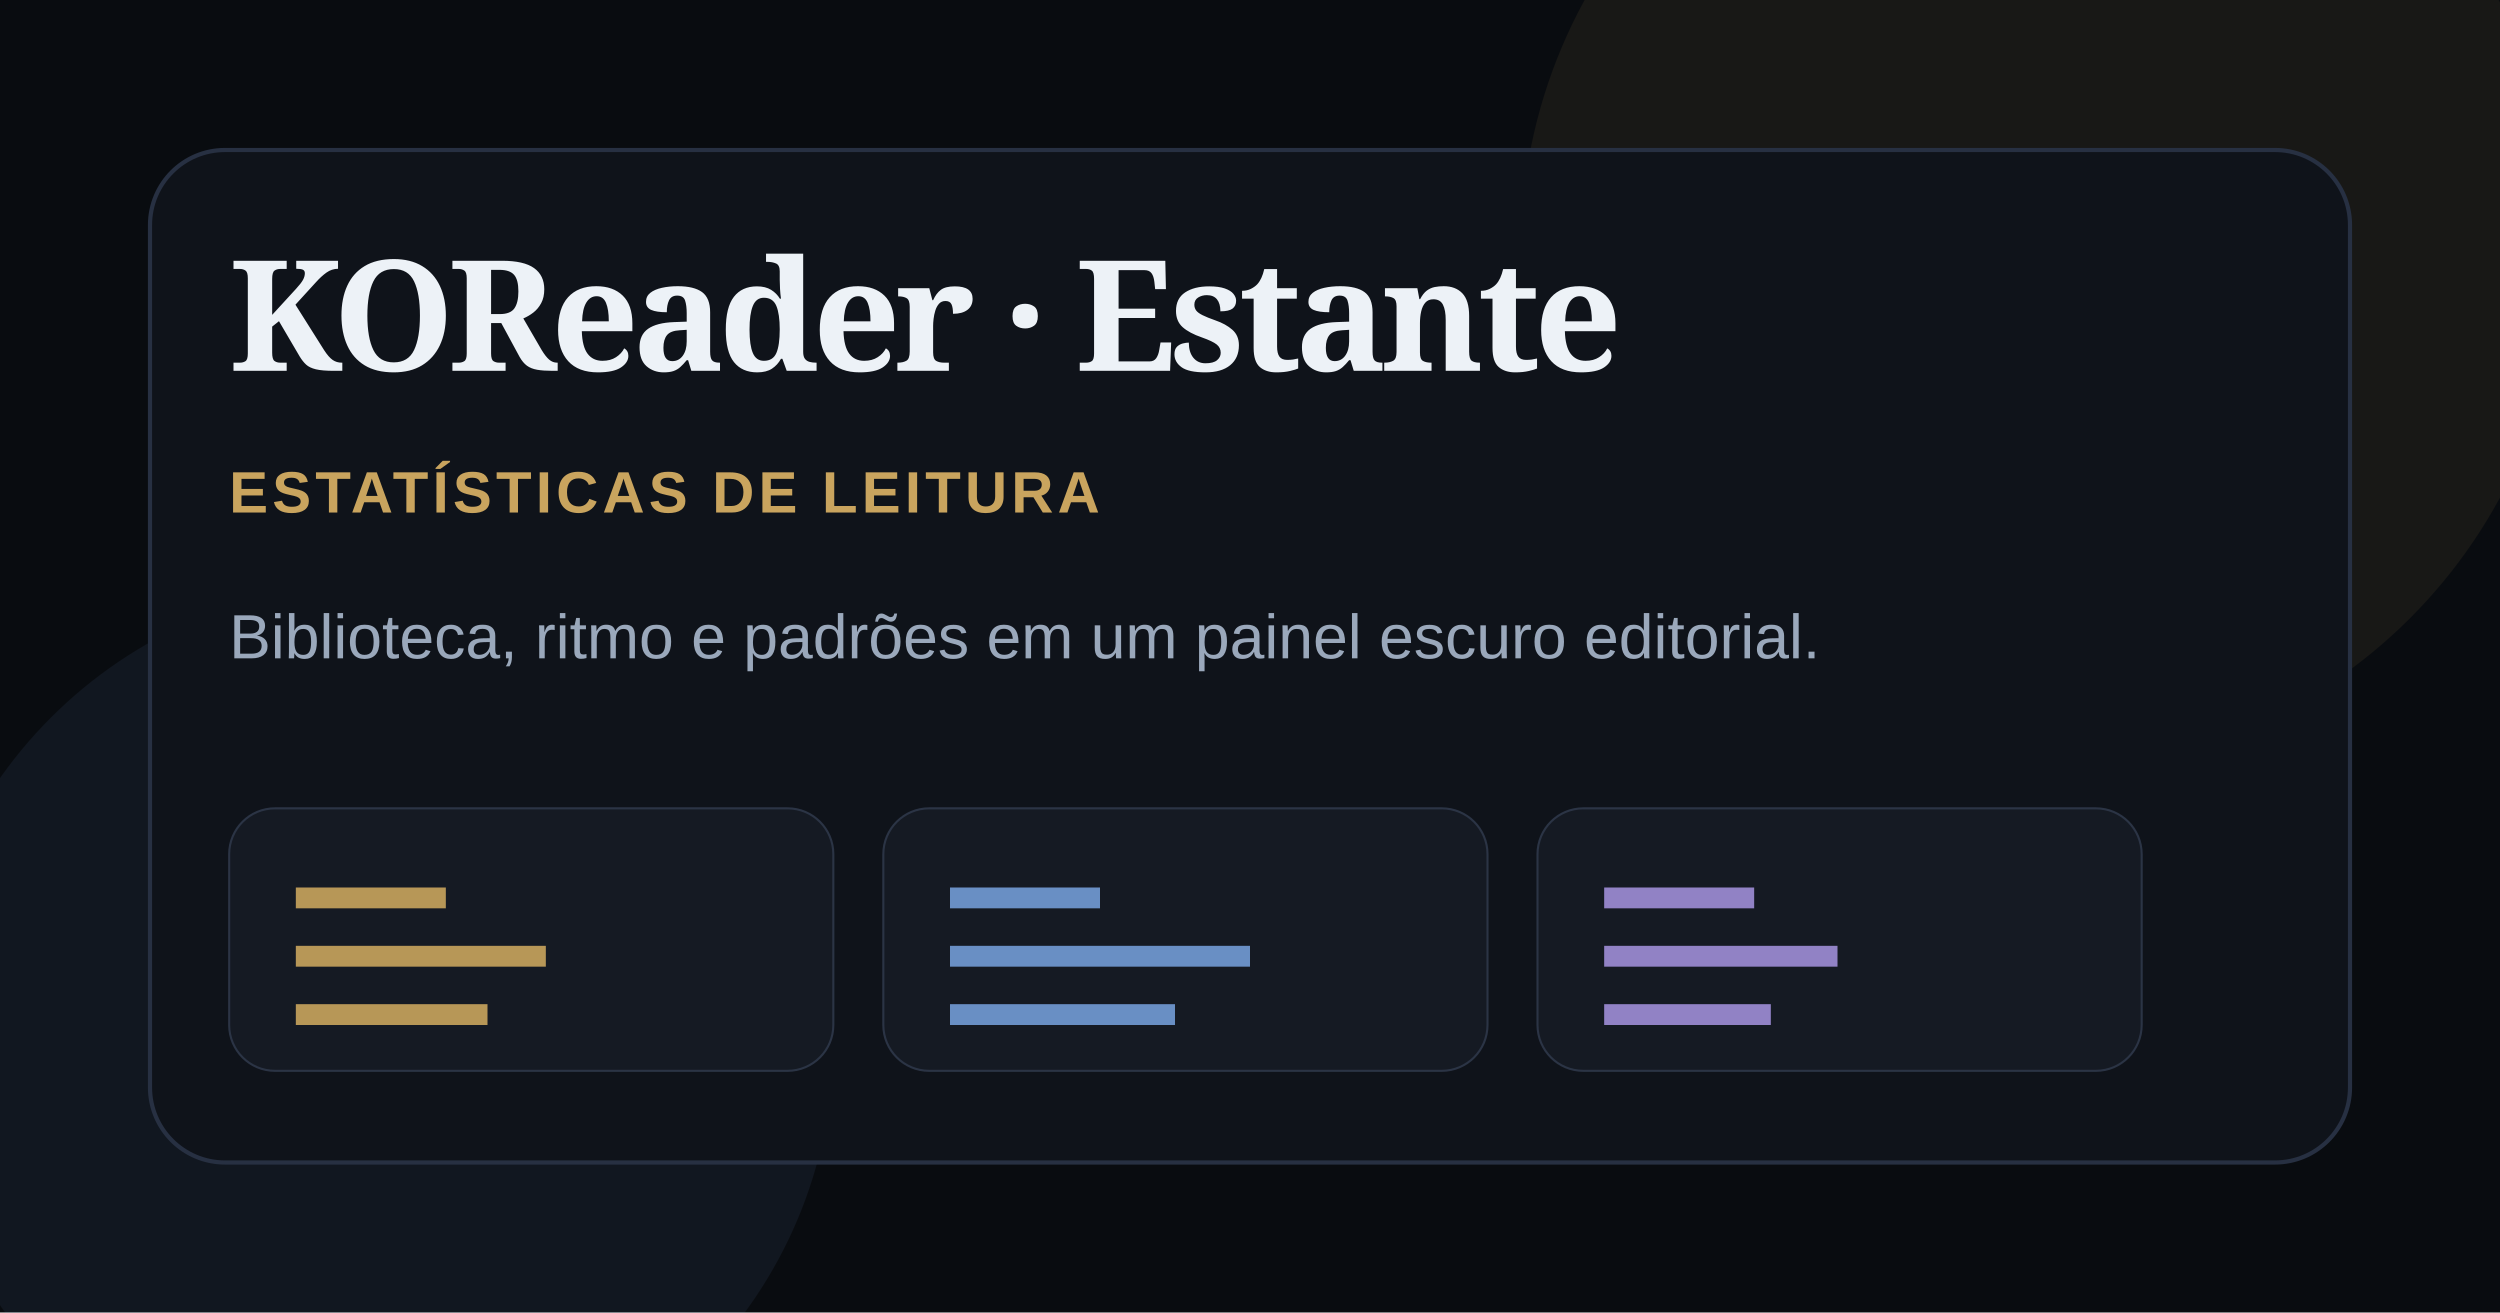
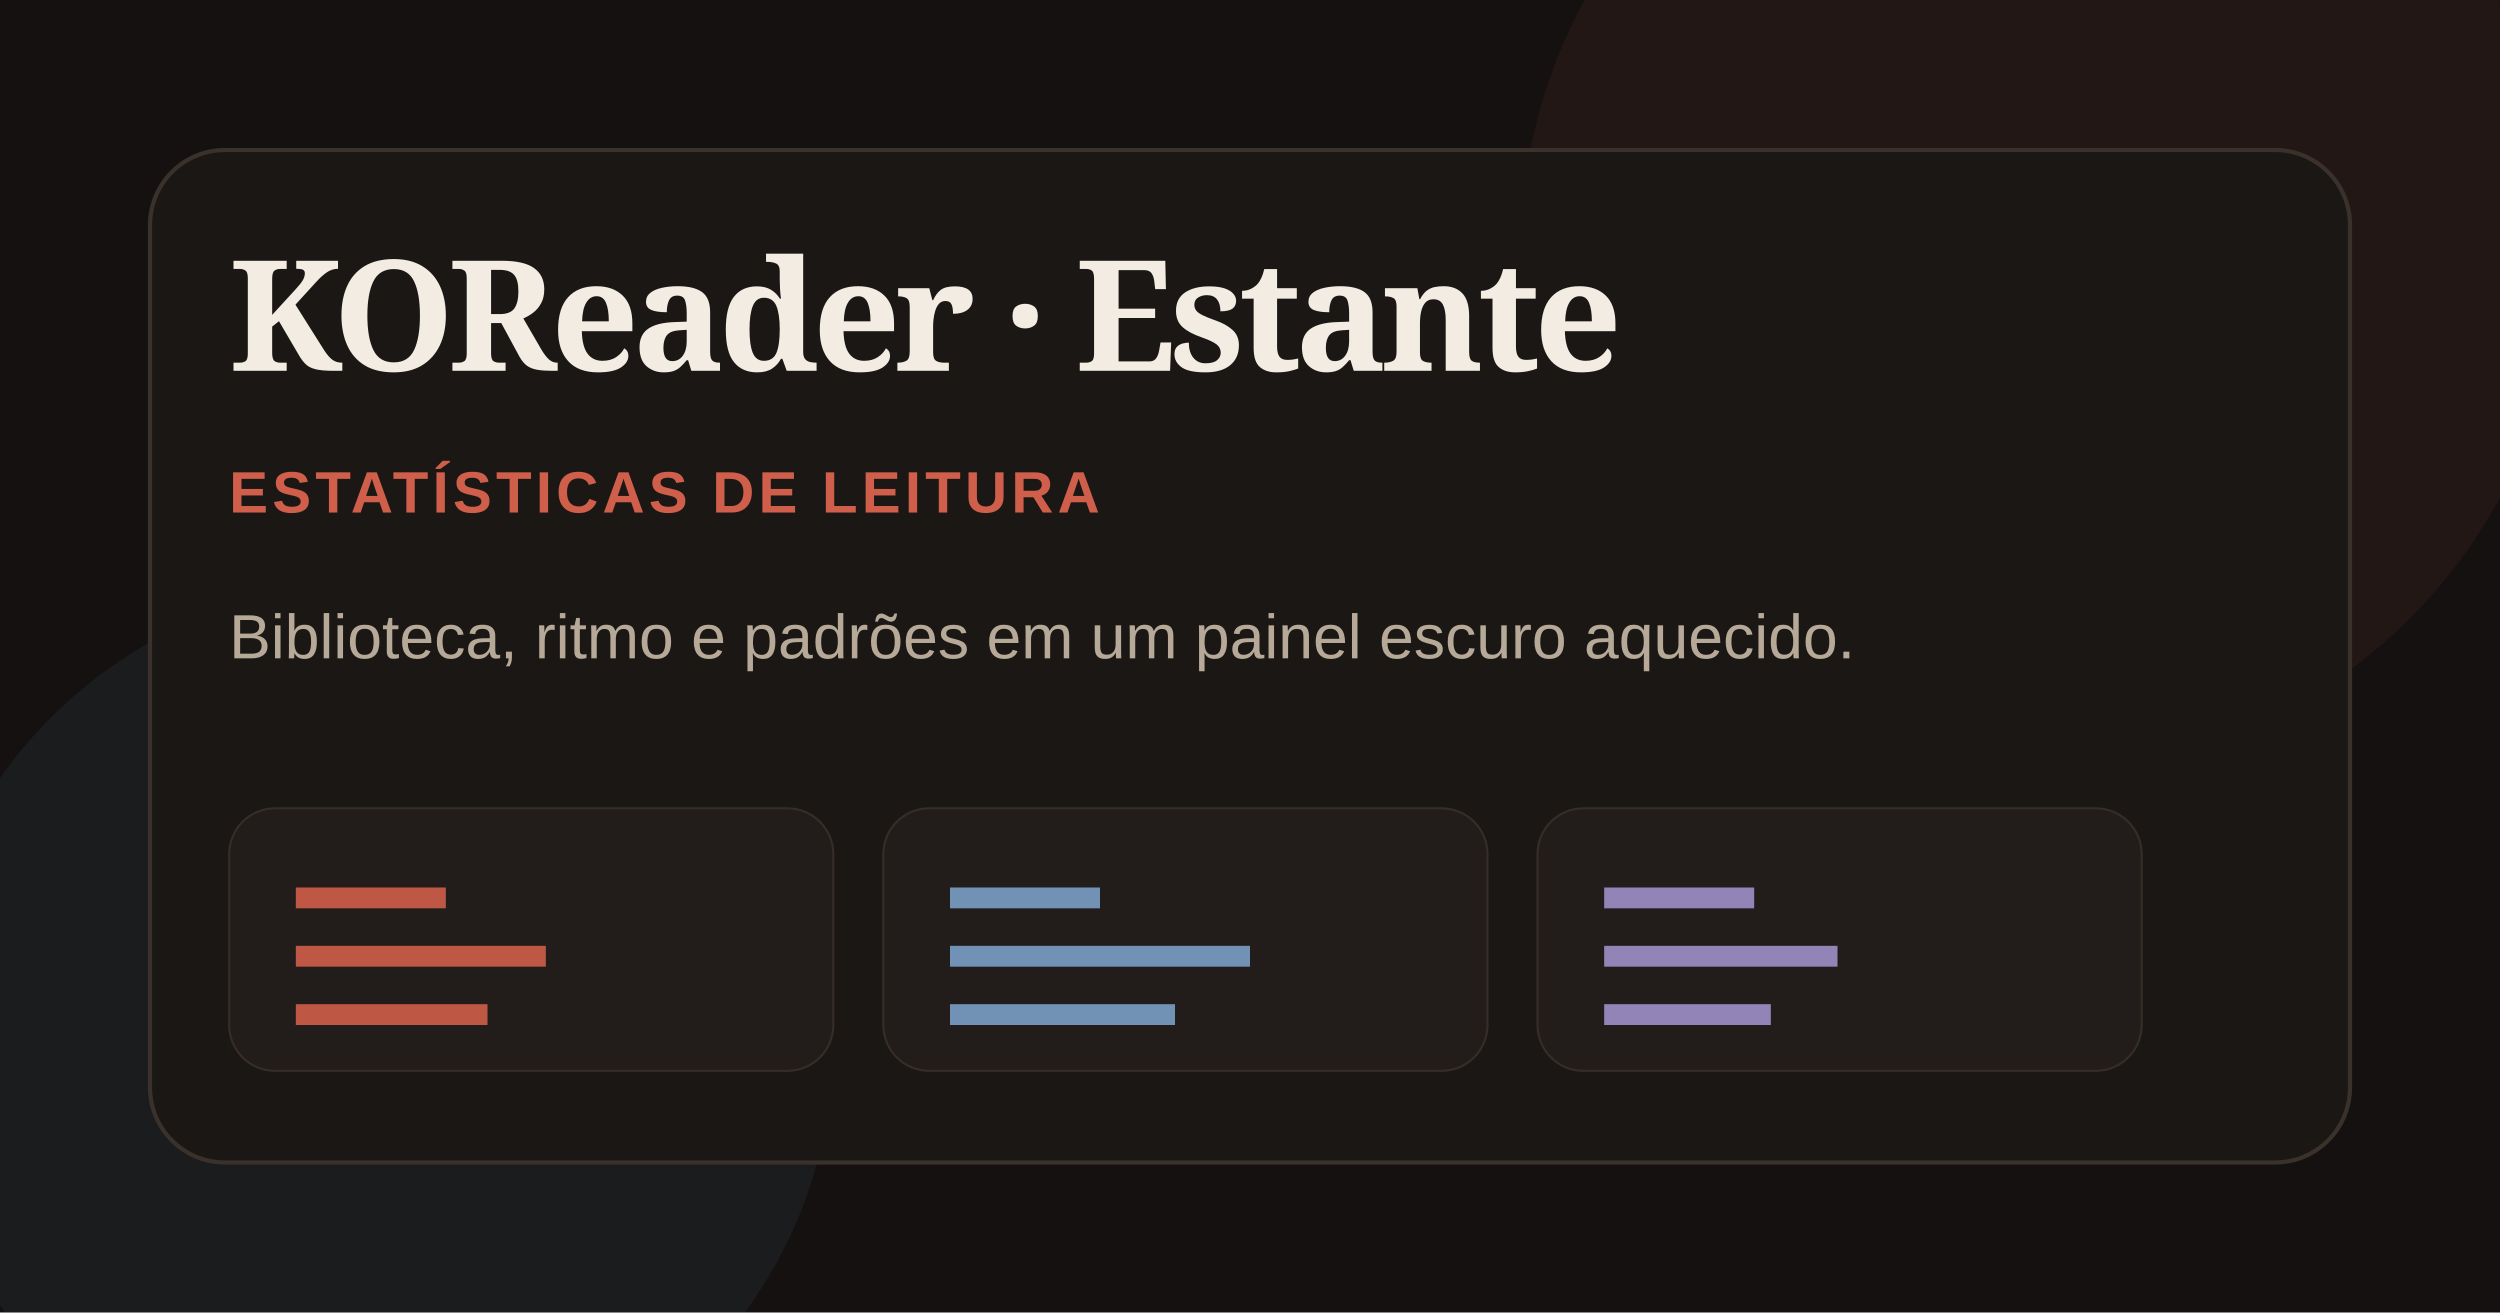
<svg xmlns="http://www.w3.org/2000/svg" viewBox="0 0 1200 630" fill="none">
-   <rect width="1200" height="630" fill="#090c10" />
-   <circle cx="980" cy="120" r="250" fill="#c9a45e" fill-opacity=".08" />
-   <circle cx="180" cy="500" r="220" fill="#729cd6" fill-opacity=".08" />
-   <rect x="72" y="72" width="1056" height="486" rx="36" fill="#0f131a" stroke="#273042" stroke-width="2" />
-   <text x="110" y="178" fill="#edf2f7" font-size="74" font-family="Fraunces, Georgia, serif" font-weight="600" letter-spacing="-3">KOReader · Estante</text>
-   <text x="110" y="246" fill="#c9a45e" font-size="28" font-family="Manrope, Arial, sans-serif" font-weight="700" letter-spacing="2">ESTATÍSTICAS DE LEITURA</text>
-   <text x="110" y="316" fill="#9aa8bb" font-size="30" font-family="Manrope, Arial, sans-serif">Biblioteca, ritmo e padrões em um painel escuro editorial.</text>
-   <rect x="110" y="388" width="290" height="126" rx="22" fill="#151a23" stroke="#2b3445" />
-   <rect x="424" y="388" width="290" height="126" rx="22" fill="#151a23" stroke="#2b3445" />
-   <rect x="738" y="388" width="290" height="126" rx="22" fill="#151a23" stroke="#2b3445" />
-   <path d="M142 426h72v10h-72zm0 28h120v10H142zm0 28h92v10h-92z" fill="#c9a45e" fill-opacity=".9" />
-   <path d="M456 426h72v10h-72zm0 28h144v10H456zm0 28h108v10H456z" fill="#729cd6" fill-opacity=".9" />
-   <path d="M770 426h72v10h-72zm0 28h112v10H770zm0 28h80v10h-80z" fill="#9f8dd7" fill-opacity=".9" />
+   <rect width="1200" height="630" fill="#141110" />
+   <circle cx="980" cy="120" r="250" fill="#cf5f4a" fill-opacity=".08" />
+   <circle cx="180" cy="500" r="220" fill="#7a9fc4" fill-opacity=".08" />
+   <rect x="72" y="72" width="1056" height="486" rx="36" fill="#1b1715" stroke="#3a312b" stroke-width="2" />
+   <text x="110" y="178" fill="#f2ece2" font-size="74" font-family="Fraunces, Georgia, serif" font-weight="600" letter-spacing="-3">KOReader · Estante</text>
+   <text x="110" y="246" fill="#cf5f4a" font-size="28" font-family="Manrope, Arial, sans-serif" font-weight="700" letter-spacing="2">ESTATÍSTICAS DE LEITURA</text>
+   <text x="110" y="316" fill="#b6a998" font-size="30" font-family="Manrope, Arial, sans-serif">Biblioteca, ritmo e padrões em um painel escuro aquecido.</text>
+   <rect x="110" y="388" width="290" height="126" rx="22" fill="#221d1a" stroke="#352d28" />
+   <rect x="424" y="388" width="290" height="126" rx="22" fill="#221d1a" stroke="#352d28" />
+   <rect x="738" y="388" width="290" height="126" rx="22" fill="#221d1a" stroke="#352d28" />
+   <path d="M142 426h72v10h-72zm0 28h120v10H142zm0 28h92v10h-92z" fill="#cf5f4a" fill-opacity=".9" />
+   <path d="M456 426h72v10h-72zm0 28h144v10H456zm0 28h108v10H456z" fill="#7a9fc4" fill-opacity=".9" />
+   <path d="M770 426h72v10h-72zm0 28h112v10H770zm0 28h80v10h-80z" fill="#a08fc9" fill-opacity=".9" />
</svg>
